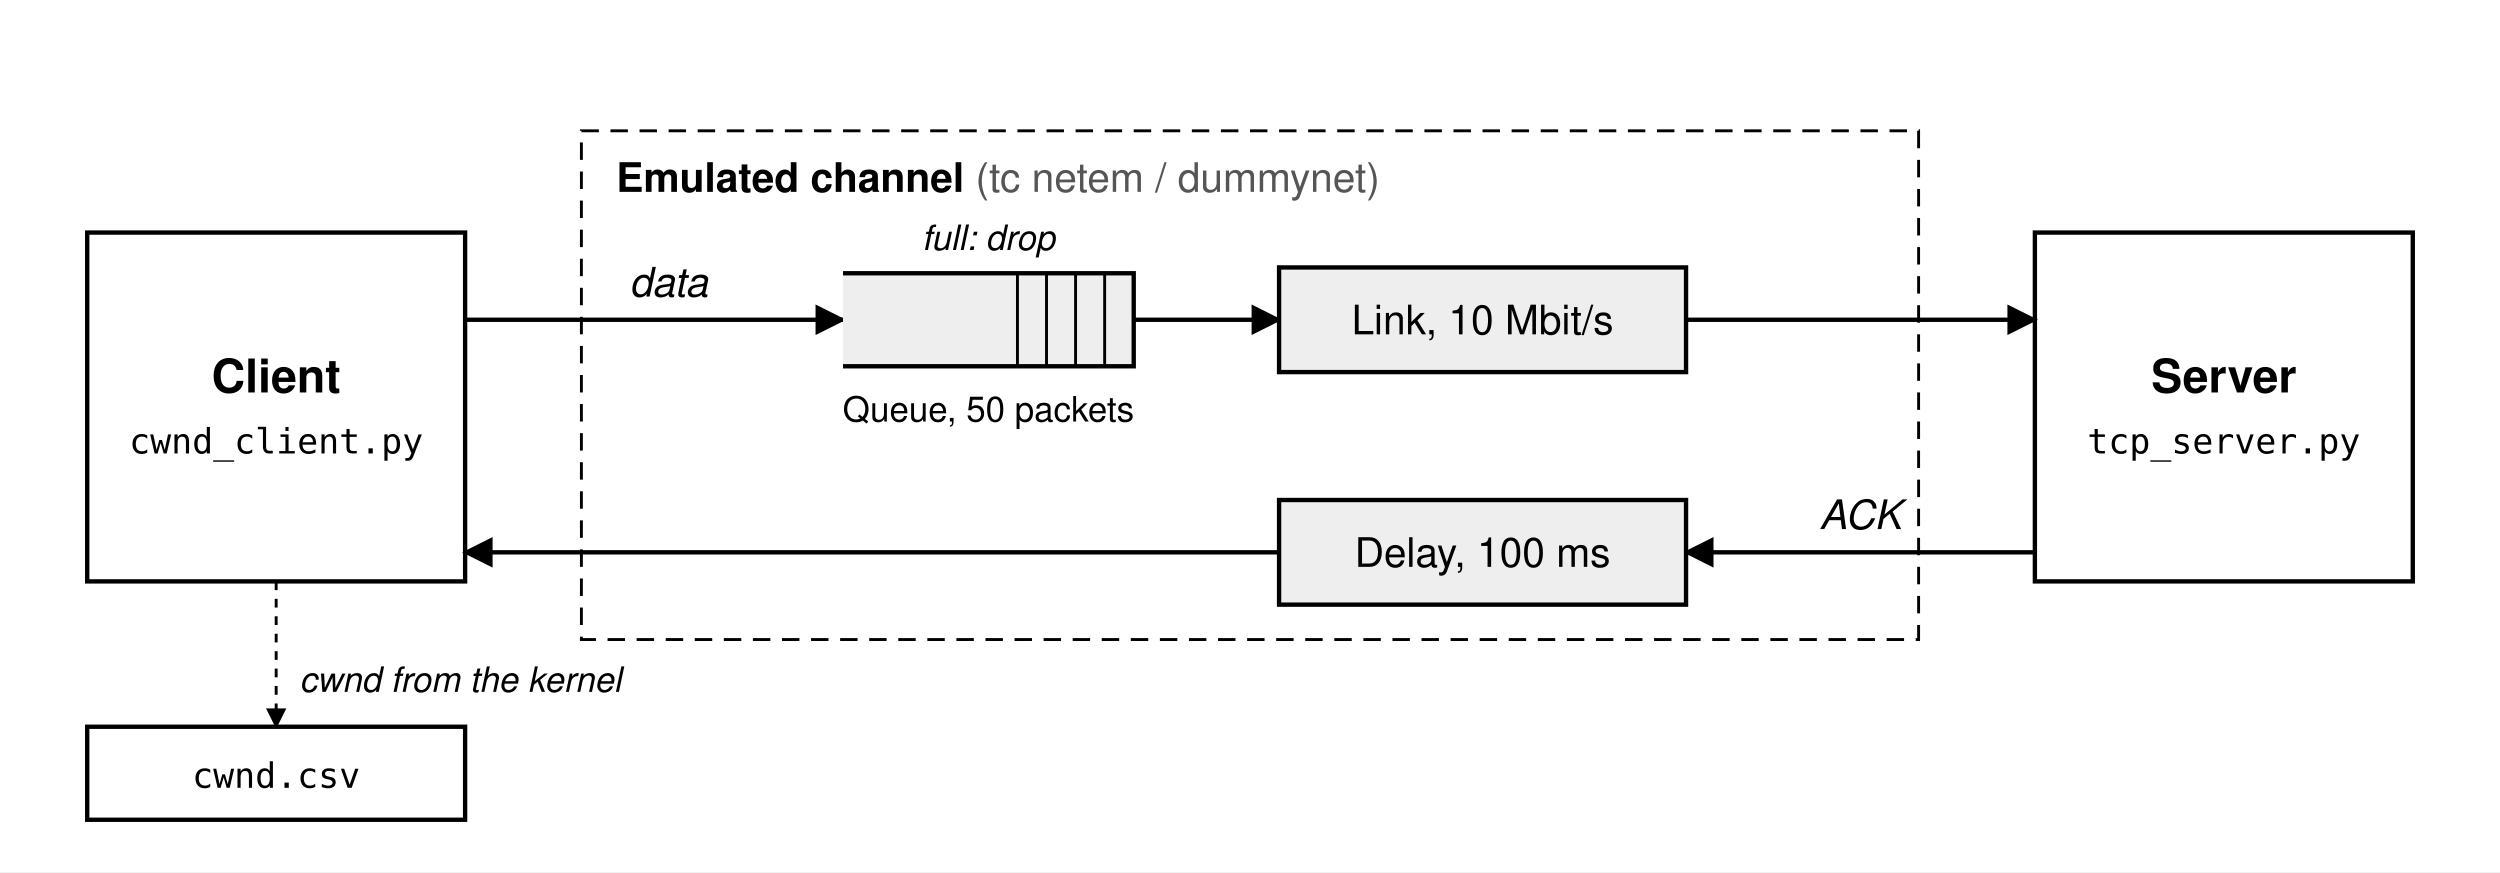
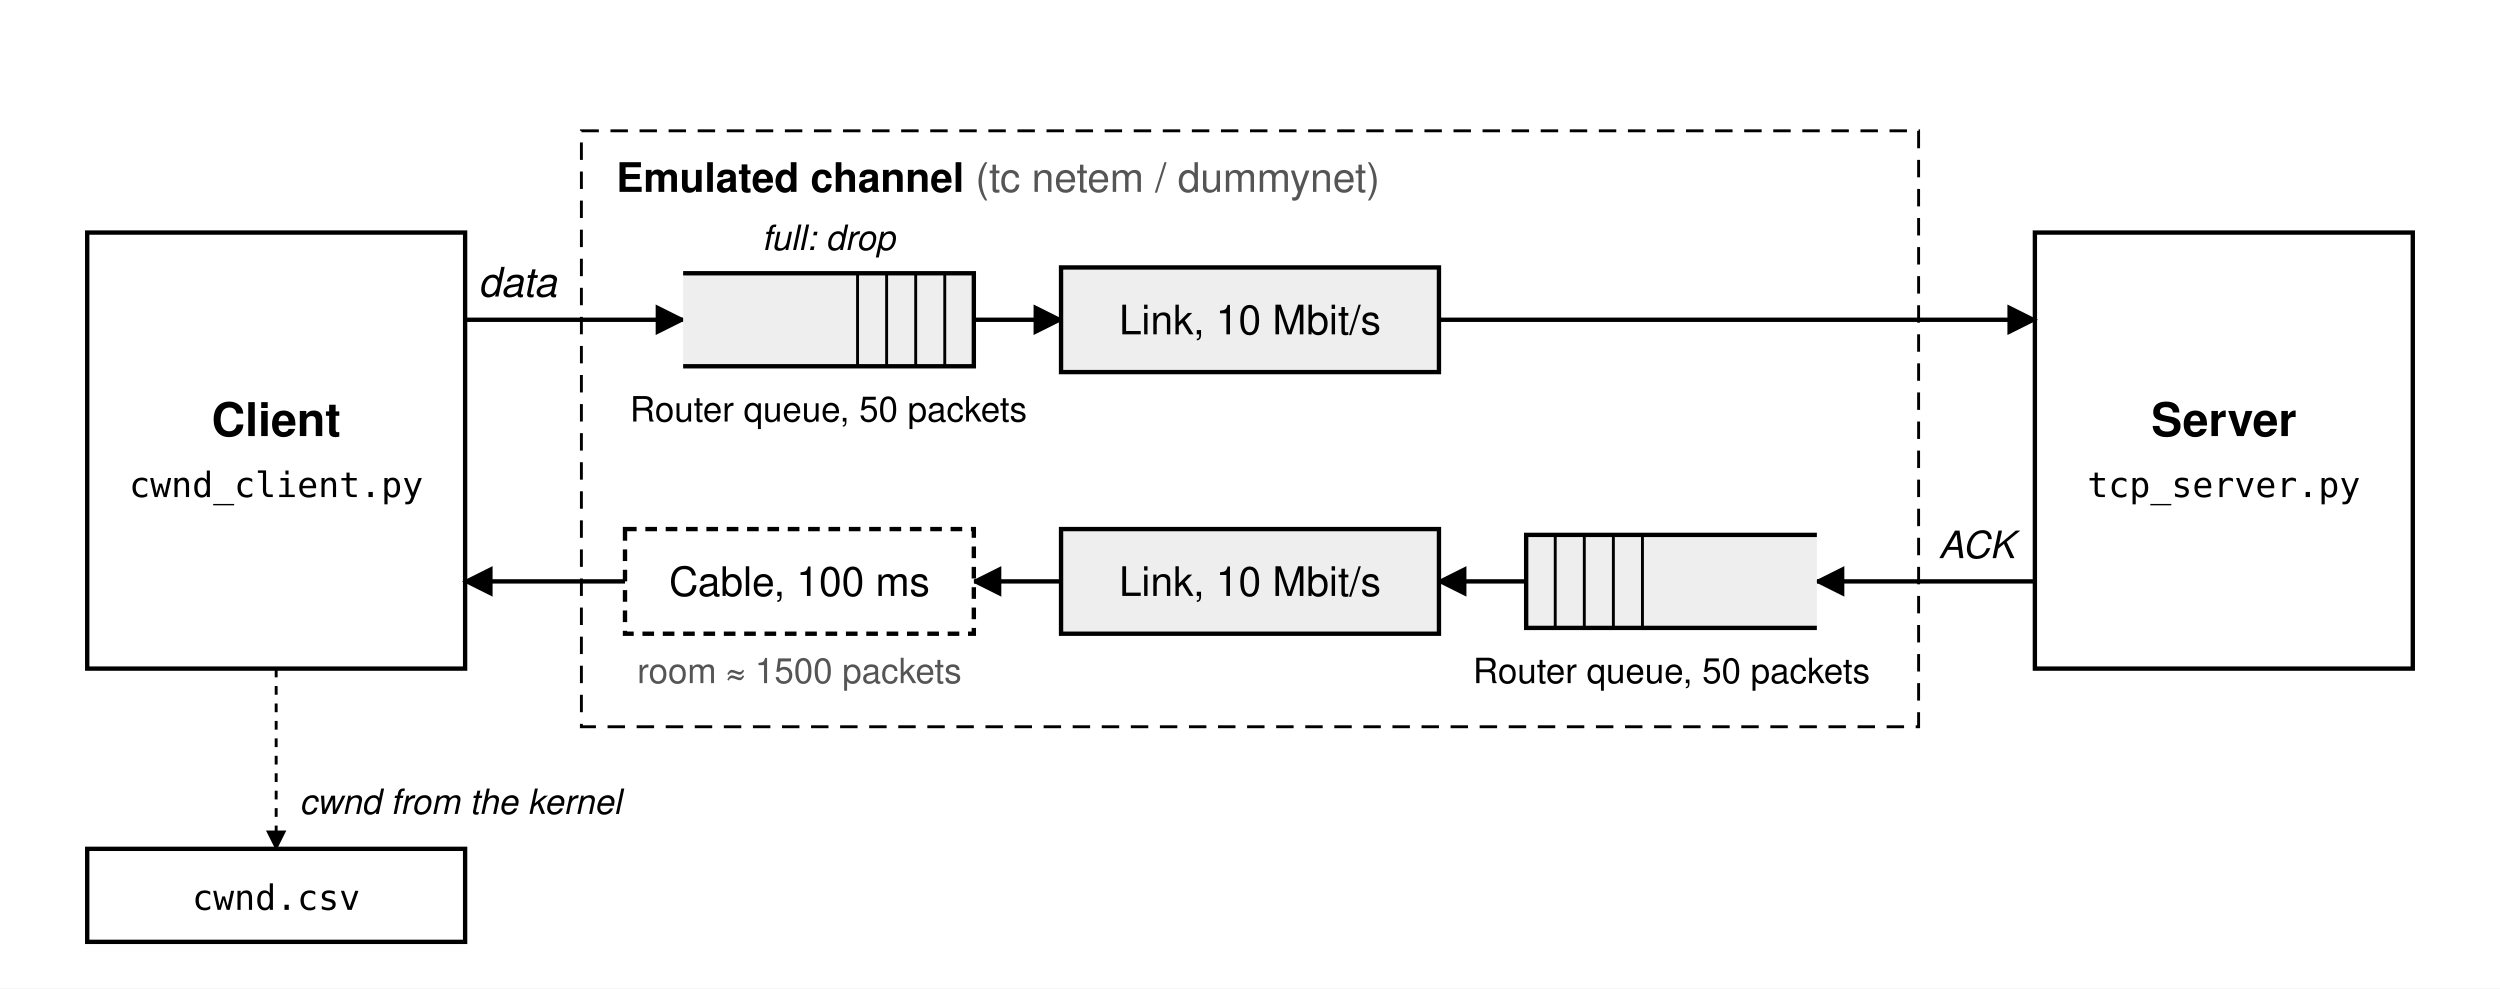
- <svg xmlns="http://www.w3.org/2000/svg" viewBox="0 0 860 300" width="860" height="300" font-family="Helvetica, Arial, sans-serif" font-size="14" fill="#000">
+ <svg xmlns="http://www.w3.org/2000/svg" viewBox="0 0 860 340" width="860" height="340" font-family="Helvetica, Arial, sans-serif" font-size="14" fill="#000">
  <defs>
    <marker id="arrow" viewBox="0 0 10 10" refX="9" refY="5" markerWidth="7" markerHeight="7" orient="auto">
      <path d="M0,0 L10,5 L0,10 z" fill="#000" />
    </marker>
  </defs>
-   <rect width="860" height="300" fill="#fff" />
-   <rect x="30" y="80" width="130" height="120" fill="#fff" stroke="#000" stroke-width="1.5" />
-   <text x="95" y="135" text-anchor="middle" font-size="16" font-weight="bold">Client</text>
-   <text x="95" y="156" text-anchor="middle" font-size="12" font-family="Menlo, Consolas, monospace">cwnd_client.py</text>
-   <rect x="700" y="80" width="130" height="120" fill="#fff" stroke="#000" stroke-width="1.5" />
-   <text x="765" y="135" text-anchor="middle" font-size="16" font-weight="bold">Server</text>
-   <text x="765" y="156" text-anchor="middle" font-size="12" font-family="Menlo, Consolas, monospace">tcp_server.py</text>
-   <rect x="200" y="45" width="460" height="175" fill="none" stroke="#000" stroke-width="1" stroke-dasharray="6 4" />
+   <rect width="860" height="340" fill="#fff" />
+   <rect x="30" y="80" width="130" height="150" fill="#fff" stroke="#000" stroke-width="1.5" />
+   <text x="95" y="150" text-anchor="middle" font-size="16" font-weight="bold">Client</text>
+   <text x="95" y="171" text-anchor="middle" font-size="12" font-family="Menlo, Consolas, monospace">cwnd_client.py</text>
+   <rect x="700" y="80" width="130" height="150" fill="#fff" stroke="#000" stroke-width="1.5" />
+   <text x="765" y="150" text-anchor="middle" font-size="16" font-weight="bold">Server</text>
+   <text x="765" y="171" text-anchor="middle" font-size="12" font-family="Menlo, Consolas, monospace">tcp_server.py</text>
+   <rect x="200" y="45" width="460" height="205" fill="none" stroke="#000" stroke-width="1" stroke-dasharray="6 4" />
  <text x="212" y="66" font-weight="bold">Emulated channel <tspan font-weight="normal" fill="#555">(tc netem / dummynet)</tspan>
  </text>
-   <line x1="160" y1="110" x2="290" y2="110" stroke="#000" stroke-width="1.5" marker-end="url(#arrow)" />
-   <text x="230" y="102" text-anchor="middle" font-style="italic">data</text>
-   <path d="M290,94 H390 V126 H290" fill="#eee" stroke="#000" stroke-width="1.5" />
-   <line x1="350" y1="94" x2="350" y2="126" stroke="#000" stroke-width="1" />
-   <line x1="360" y1="94" x2="360" y2="126" stroke="#000" stroke-width="1" />
-   <line x1="370" y1="94" x2="370" y2="126" stroke="#000" stroke-width="1" />
-   <line x1="380" y1="94" x2="380" y2="126" stroke="#000" stroke-width="1" />
-   <text x="340" y="145" text-anchor="middle" font-size="12">Queue, 50 packets</text>
-   <text x="340" y="86" text-anchor="middle" font-size="12" font-style="italic">full: drop</text>
-   <line x1="390" y1="110" x2="440" y2="110" stroke="#000" stroke-width="1.5" marker-end="url(#arrow)" />
-   <rect x="440" y="92" width="140" height="36" fill="#eee" stroke="#000" stroke-width="1.5" />
-   <text x="510" y="115" text-anchor="middle">Link, 10 Mbit/s</text>
-   <line x1="580" y1="110" x2="700" y2="110" stroke="#000" stroke-width="1.5" marker-end="url(#arrow)" />
-   <line x1="700" y1="190" x2="580" y2="190" stroke="#000" stroke-width="1.5" marker-end="url(#arrow)" />
-   <text x="640" y="182" text-anchor="middle" font-style="italic">ACK</text>
-   <rect x="440" y="172" width="140" height="36" fill="#eee" stroke="#000" stroke-width="1.5" />
-   <text x="510" y="195" text-anchor="middle">Delay, 100 ms</text>
-   <line x1="440" y1="190" x2="160" y2="190" stroke="#000" stroke-width="1.5" marker-end="url(#arrow)" />
-   <line x1="95" y1="200" x2="95" y2="250" stroke="#000" stroke-width="1" stroke-dasharray="3 3" marker-end="url(#arrow)" />
-   <text x="103" y="238" font-size="12" font-style="italic">cwnd from the kernel</text>
-   <rect x="30" y="250" width="130" height="32" fill="#fff" stroke="#000" stroke-width="1.5" />
-   <text x="95" y="271" text-anchor="middle" font-size="12" font-family="Menlo, Consolas, monospace">cwnd.csv</text>
+   <line x1="160" y1="110" x2="235" y2="110" stroke="#000" stroke-width="1.5" marker-end="url(#arrow)" />
+   <text x="178" y="102" text-anchor="middle" font-style="italic">data</text>
+   <path d="M235,94 H335 V126 H235" fill="#eee" stroke="#000" stroke-width="1.5" />
+   <line x1="295" y1="94" x2="295" y2="126" stroke="#000" stroke-width="1" />
+   <line x1="305" y1="94" x2="305" y2="126" stroke="#000" stroke-width="1" />
+   <line x1="315" y1="94" x2="315" y2="126" stroke="#000" stroke-width="1" />
+   <line x1="325" y1="94" x2="325" y2="126" stroke="#000" stroke-width="1" />
+   <text x="285" y="86" text-anchor="middle" font-size="12" font-style="italic">full: drop</text>
+   <text x="285" y="145" text-anchor="middle" font-size="12">Router queue, 50 packets</text>
+   <line x1="335" y1="110" x2="365" y2="110" stroke="#000" stroke-width="1.5" marker-end="url(#arrow)" />
+   <rect x="365" y="92" width="130" height="36" fill="#eee" stroke="#000" stroke-width="1.5" />
+   <text x="430" y="115" text-anchor="middle">Link, 10 Mbit/s</text>
+   <line x1="495" y1="110" x2="700" y2="110" stroke="#000" stroke-width="1.5" marker-end="url(#arrow)" />
+   <line x1="700" y1="200" x2="625" y2="200" stroke="#000" stroke-width="1.5" marker-end="url(#arrow)" />
+   <text x="680" y="192" font-size="13" text-anchor="middle" font-style="italic">ACK</text>
+   <path d="M625,184 H525 V216 H625" fill="#eee" stroke="#000" stroke-width="1.5" />
+   <line x1="535" y1="184" x2="535" y2="216" stroke="#000" stroke-width="1" />
+   <line x1="545" y1="184" x2="545" y2="216" stroke="#000" stroke-width="1" />
+   <line x1="555" y1="184" x2="555" y2="216" stroke="#000" stroke-width="1" />
+   <line x1="565" y1="184" x2="565" y2="216" stroke="#000" stroke-width="1" />
+   <text x="575" y="235" text-anchor="middle" font-size="12">Router queue, 50 packets</text>
+   <line x1="525" y1="200" x2="495" y2="200" stroke="#000" stroke-width="1.5" marker-end="url(#arrow)" />
+   <rect x="365" y="182" width="130" height="36" fill="#eee" stroke="#000" stroke-width="1.5" />
+   <text x="430" y="205" text-anchor="middle">Link, 10 Mbit/s</text>
+   <line x1="365" y1="200" x2="335" y2="200" stroke="#000" stroke-width="1.5" marker-end="url(#arrow)" />
+   <rect x="215" y="182" width="120" height="36" fill="#fff" stroke="#000" stroke-width="1.5" stroke-dasharray="4 3" />
+   <text x="275" y="205" text-anchor="middle">Cable, 100 ms</text>
+   <text x="275" y="235" text-anchor="middle" font-size="12" fill="#555">room ≈ 1500 packets</text>
+   <line x1="215" y1="200" x2="160" y2="200" stroke="#000" stroke-width="1.5" marker-end="url(#arrow)" />
+   <line x1="95" y1="230" x2="95" y2="292" stroke="#000" stroke-width="1" stroke-dasharray="3 3" marker-end="url(#arrow)" />
+   <text x="103" y="280" font-size="12" font-style="italic">cwnd from the kernel</text>
+   <rect x="30" y="292" width="130" height="32" fill="#fff" stroke="#000" stroke-width="1.5" />
+   <text x="95" y="313" text-anchor="middle" font-size="12" font-family="Menlo, Consolas, monospace">cwnd.csv</text>
</svg>
